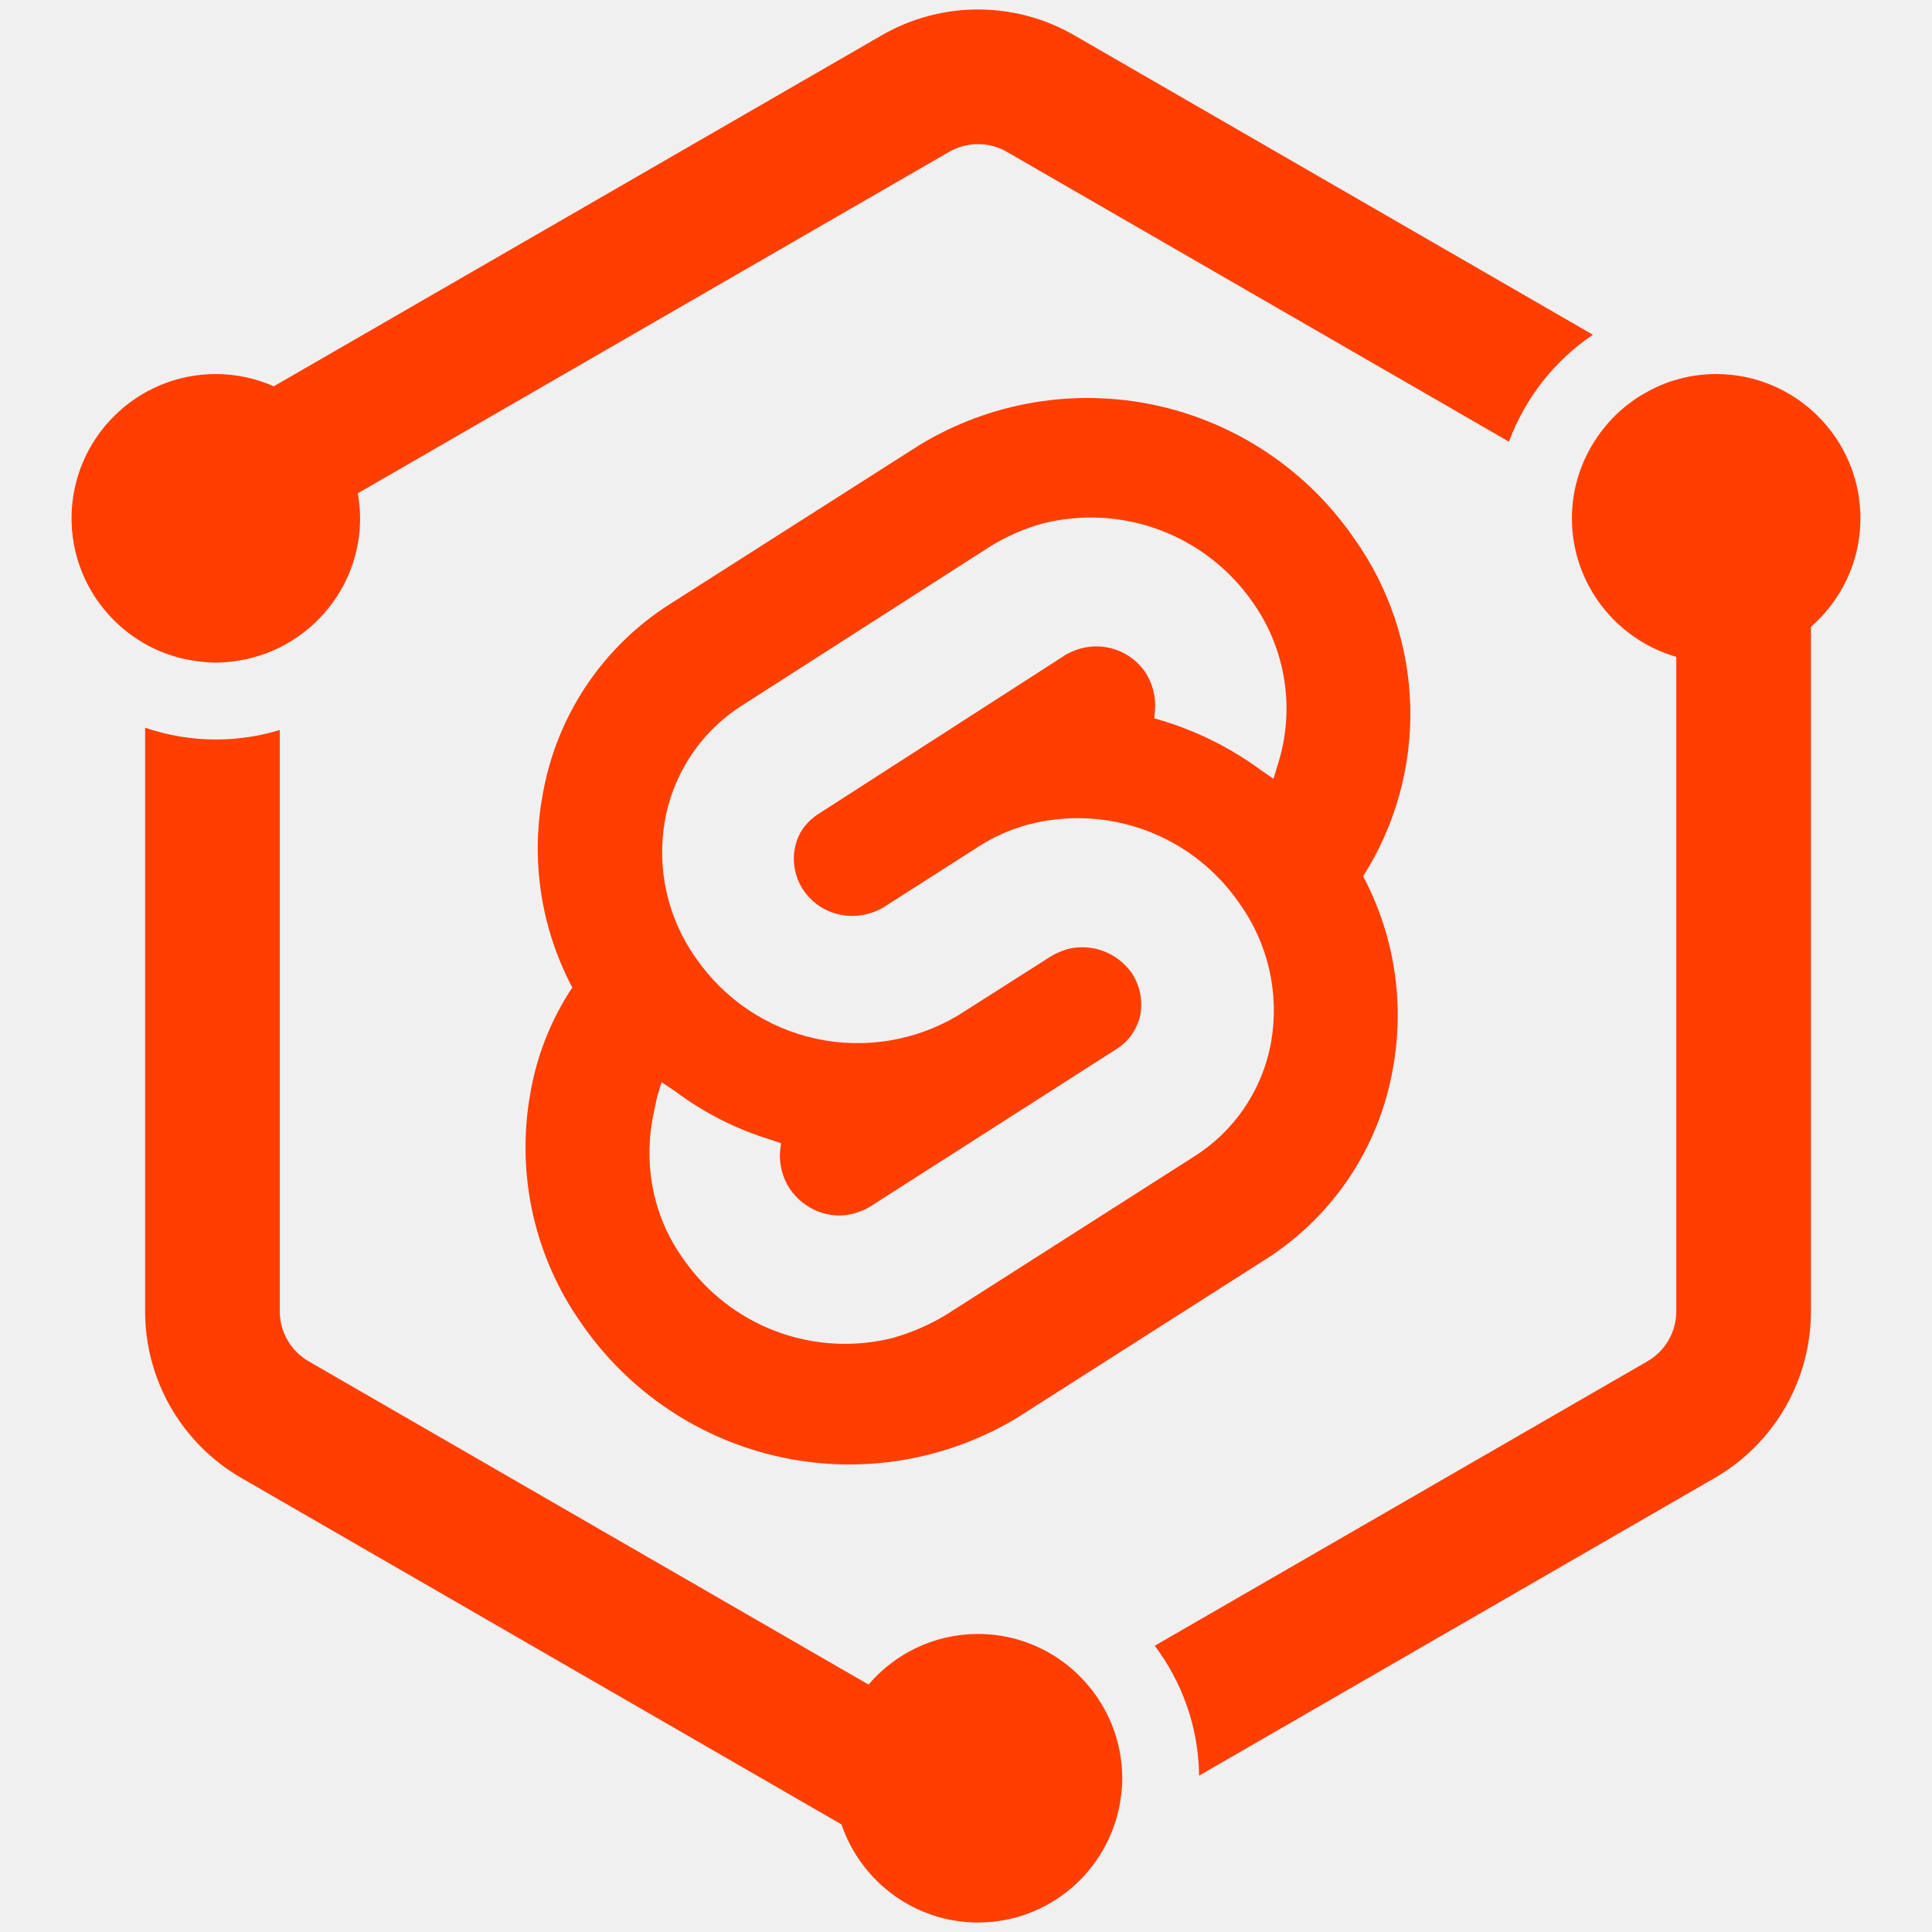
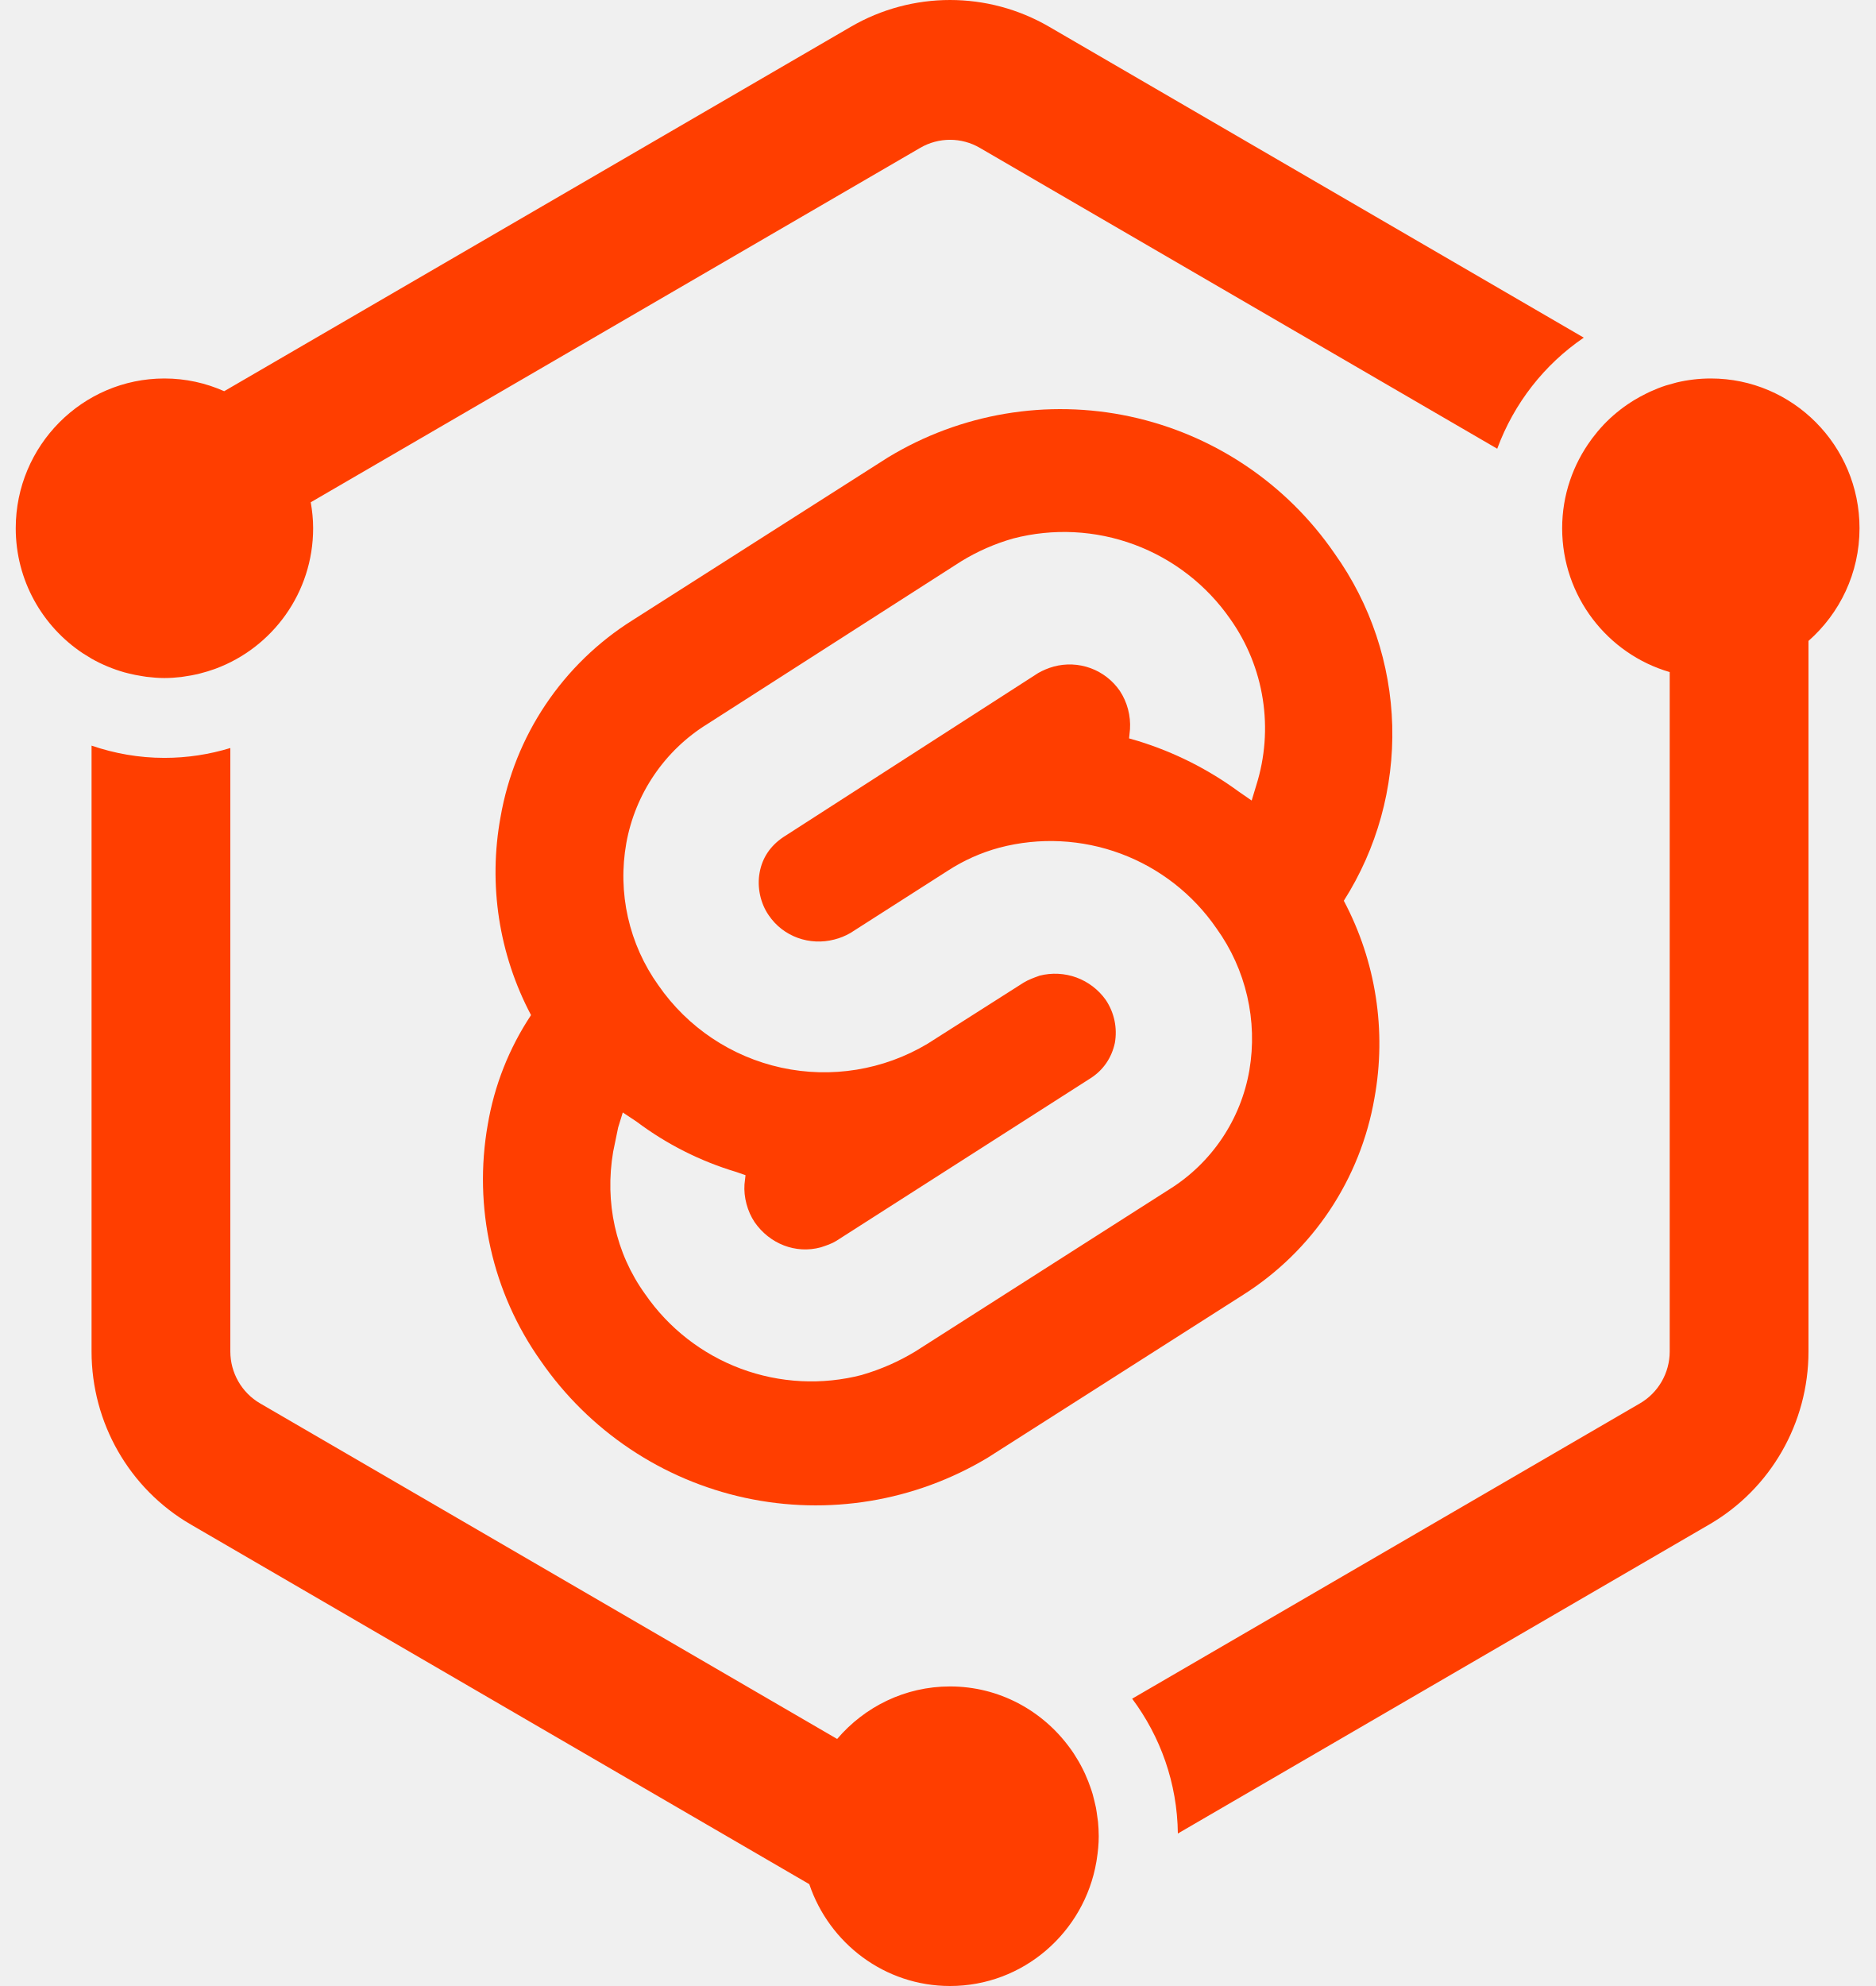
- <svg xmlns="http://www.w3.org/2000/svg" width="54" height="54" viewBox="0 0 217 217" fill="#FF3E00">
-   <path fill-rule="evenodd" clip-rule="evenodd" d="M126.053 199.73C126.053 200.576 125.971 201.401 125.843 202.212C125.827 202.315 125.815 202.416 125.797 202.516C124.472 210.127 117.835 215.935 109.851 215.935C102.732 215.935 96.686 211.312 94.515 204.917L27.1 165.999C20.414 162.139 16.299 155.004 16.299 147.29V81.736C18.796 82.582 21.458 83.061 24.241 83.061C26.739 83.061 29.148 82.682 31.422 81.995V147.29C31.422 149.596 32.661 151.744 34.664 152.899L97.552 189.207C100.526 185.737 104.93 183.526 109.851 183.526C115.205 183.526 119.942 186.143 122.896 190.156C122.949 190.229 123.004 190.299 123.057 190.372C123.263 190.665 123.459 190.964 123.647 191.273C123.719 191.391 123.792 191.506 123.862 191.627C124.028 191.91 124.181 192.201 124.329 192.495C124.41 192.653 124.485 192.811 124.558 192.972C124.686 193.245 124.804 193.521 124.916 193.802C124.997 194.003 125.067 194.204 125.14 194.407C125.23 194.663 125.318 194.922 125.393 195.183C125.469 195.434 125.524 195.685 125.587 195.933C125.644 196.169 125.704 196.402 125.75 196.641C125.813 196.954 125.853 197.271 125.898 197.589C125.92 197.783 125.958 197.966 125.976 198.157C126.023 198.676 126.053 199.198 126.053 199.73ZM208.963 58.216C208.963 63.078 206.805 67.434 203.402 70.405V147.29C203.402 155.004 199.288 162.139 192.6 165.999L134.681 199.437C134.616 193.965 132.767 188.929 129.7 184.848L185.039 152.899C187.039 151.744 188.279 149.596 188.279 147.29V73.776C181.521 71.828 176.556 65.597 176.556 58.216C176.556 54.623 177.749 51.31 179.736 48.622C179.764 48.579 179.797 48.537 179.829 48.494C180.203 47.997 180.605 47.518 181.033 47.066L181.091 47.003C181.98 46.078 182.974 45.264 184.058 44.569C184.171 44.496 184.288 44.431 184.404 44.358C184.833 44.102 185.272 43.859 185.724 43.641C185.857 43.578 185.99 43.51 186.126 43.45C186.69 43.194 187.273 42.958 187.872 42.772C187.875 42.772 187.875 42.772 187.875 42.77C189.418 42.28 191.057 42.012 192.761 42.012C201.697 42.012 208.963 49.279 208.963 58.216ZM16.299 72.325C11.375 69.542 8.037 64.264 8.037 58.216C8.037 49.279 15.305 42.012 24.241 42.012C26.558 42.012 28.756 42.511 30.751 43.389L99.048 3.959C102.388 2.029 106.122 1.065 109.849 1.065C113.581 1.065 117.313 2.029 120.653 3.959L178.913 37.597C174.627 40.489 171.307 44.69 169.485 49.611L113.091 17.056C112.107 16.487 110.986 16.188 109.849 16.188C108.715 16.188 107.595 16.487 106.609 17.056L40.185 55.408C40.346 56.322 40.444 57.255 40.444 58.216C40.444 65.188 36.009 71.128 29.82 73.409C29.773 73.427 29.723 73.447 29.677 73.462C29.183 73.635 28.689 73.788 28.179 73.916C28.076 73.942 27.976 73.972 27.873 73.992C27.406 74.099 26.929 74.185 26.45 74.253C26.32 74.27 26.192 74.295 26.058 74.31C25.461 74.378 24.856 74.421 24.241 74.421C23.581 74.421 22.931 74.368 22.289 74.29C22.118 74.27 21.95 74.24 21.777 74.212C21.285 74.137 20.803 74.042 20.324 73.921C20.178 73.884 20.03 73.851 19.882 73.808C18.62 73.452 17.418 72.958 16.299 72.325Z" />
-   <path d="M152.111 60.498C146.844 52.826 138.85 47.465 129.767 45.513C120.684 43.56 111.2 45.165 103.259 49.997L75.357 67.779C71.586 70.147 68.354 73.284 65.872 76.987C63.39 80.689 61.713 84.873 60.95 89.268C59.593 96.653 60.767 104.281 64.28 110.914C61.88 114.531 60.267 118.615 59.548 122.899C58.758 127.366 58.862 131.946 59.855 136.373C60.848 140.799 62.709 144.983 65.331 148.682C70.61 156.335 78.596 161.689 87.668 163.657C96.74 165.625 106.219 164.06 114.183 159.28L142.104 141.479C145.861 139.102 149.08 135.961 151.552 132.26C154.023 128.558 155.694 124.379 156.455 119.99C157.795 112.628 156.615 105.028 153.106 98.423C156.732 92.723 158.576 86.066 158.398 79.308C158.221 72.549 156.032 65.999 152.111 60.498V60.498ZM100.474 150.226C96.091 151.369 91.464 151.133 87.219 149.552C82.973 147.971 79.315 145.12 76.74 141.385C73.506 136.896 72.321 131.353 73.256 125.848L73.802 123.195L74.306 121.553L75.805 122.55C79.088 125.014 82.78 126.878 86.71 128.055L87.723 128.407L87.607 129.404C87.51 130.791 87.917 132.35 88.717 133.542C90.355 135.903 93.196 137.034 95.94 136.292C96.542 136.097 97.129 135.903 97.633 135.588L125.439 117.806C126.84 116.906 127.738 115.561 128.085 113.961C128.376 112.323 128.019 110.636 127.091 109.257C126.295 108.136 125.179 107.283 123.89 106.809C122.601 106.336 121.199 106.264 119.868 106.604C119.267 106.818 118.624 107.054 118.115 107.365L107.599 114.058C102.8 116.919 97.098 117.849 91.641 116.661C86.185 115.473 81.381 112.256 78.198 107.657C76.607 105.434 75.478 102.913 74.875 100.244C74.273 97.576 74.21 94.813 74.691 92.12C75.174 89.453 76.211 86.917 77.734 84.678C79.257 82.438 81.233 80.544 83.532 79.119L111.278 61.337C113.052 60.25 114.964 59.409 116.964 58.837C121.343 57.699 125.966 57.932 130.209 59.506C134.452 61.079 138.113 63.918 140.698 67.641C142.542 70.243 143.758 73.238 144.251 76.391C144.744 79.545 144.5 82.77 143.539 85.812L143.035 87.473L141.595 86.476C138.273 84.041 134.569 82.181 130.635 80.971L129.64 80.678L129.738 79.681C129.83 78.199 129.441 76.726 128.627 75.484C127.844 74.349 126.729 73.484 125.436 73.009C124.143 72.534 122.735 72.472 121.405 72.831C120.814 72.996 120.246 73.233 119.711 73.535L91.85 91.471C90.448 92.408 89.551 93.716 89.26 95.354C88.968 96.954 89.357 98.712 90.254 100.001C91.85 102.362 94.751 103.359 97.439 102.654C98.046 102.499 98.629 102.262 99.173 101.95L109.805 95.155C111.549 94.016 113.462 93.16 115.472 92.618C119.855 91.466 124.486 91.697 128.733 93.279C132.98 94.861 136.638 97.717 139.207 101.459C140.796 103.672 141.931 106.18 142.546 108.837C143.161 111.494 143.243 114.247 142.788 116.936C142.327 119.596 141.313 122.128 139.81 124.368C138.307 126.609 136.35 128.506 134.066 129.936L106.261 147.677C104.453 148.773 102.508 149.626 100.478 150.215L100.474 150.226Z" />
+ <svg xmlns="http://www.w3.org/2000/svg" width="51" height="54" viewBox="0 0 51 54" fill="none">
+   <g clip-path="url(#clip0_2_114)">
+     <path fill-rule="evenodd" clip-rule="evenodd" d="M2.49 20.274C3.114 20.487 3.778 20.607 4.472 20.607C5.096 20.607 5.697 20.512 6.264 20.339V36.748C6.264 37.328 6.574 37.868 7.073 38.158L22.767 47.283C23.51 46.411 24.609 45.855 25.837 45.855C27.173 45.855 28.355 46.513 29.092 47.522C29.105 47.54 29.119 47.558 29.132 47.576C29.184 47.649 29.233 47.725 29.279 47.803L29.333 47.891C29.375 47.963 29.413 48.035 29.45 48.109C29.47 48.149 29.489 48.189 29.508 48.229C29.539 48.298 29.568 48.367 29.596 48.438C29.616 48.488 29.634 48.539 29.652 48.59C29.675 48.654 29.697 48.719 29.716 48.785C29.734 48.848 29.748 48.911 29.764 48.974L29.805 49.151C29.82 49.23 29.83 49.31 29.841 49.39C29.847 49.438 29.856 49.485 29.861 49.532C29.873 49.663 29.881 49.794 29.881 49.928C29.881 50.141 29.86 50.347 29.828 50.552L29.816 50.627C29.486 52.541 27.829 54 25.837 54C24.06 54 22.551 52.839 22.009 51.231L5.186 41.45C3.517 40.481 2.49 38.688 2.49 36.748V20.274ZM46.527 10.291C48.757 10.291 50.571 12.117 50.571 14.363C50.571 15.585 50.032 16.679 49.183 17.427V36.748C49.183 38.688 48.156 40.481 46.487 41.45L32.033 49.854C32.017 48.479 31.556 47.214 30.79 46.188L44.6 38.158C45.1 37.868 45.409 37.328 45.409 36.748V18.274C43.722 17.784 42.484 16.218 42.484 14.363C42.484 13.46 42.781 12.628 43.277 11.952C43.284 11.941 43.292 11.931 43.3 11.92C43.394 11.795 43.494 11.674 43.601 11.561L43.615 11.545C43.837 11.313 44.085 11.108 44.356 10.934C44.384 10.915 44.413 10.898 44.442 10.88C44.549 10.816 44.659 10.755 44.772 10.7C44.805 10.684 44.838 10.667 44.871 10.652C45.013 10.588 45.157 10.529 45.307 10.481L45.601 10.399C45.899 10.329 46.209 10.291 46.527 10.291ZM25.837 0C26.768 0 27.698 0.242 28.532 0.727L43.072 9.181C42.002 9.908 41.174 10.964 40.718 12.201L26.645 4.019C26.4 3.876 26.12 3.801 25.837 3.801C25.553 3.801 25.274 3.876 25.028 4.019L8.451 13.657C8.491 13.887 8.516 14.122 8.516 14.363C8.516 16.115 7.41 17.608 5.865 18.181C5.853 18.186 5.841 18.191 5.829 18.194C5.706 18.238 5.582 18.276 5.455 18.308L5.379 18.328C5.263 18.355 5.143 18.376 5.024 18.393L4.926 18.408C4.777 18.425 4.626 18.436 4.472 18.436C4.308 18.436 4.146 18.422 3.986 18.403C3.943 18.397 3.901 18.39 3.858 18.383C3.735 18.364 3.614 18.34 3.495 18.31C3.458 18.301 3.422 18.292 3.385 18.282C3.07 18.192 2.77 18.068 2.49 17.909L2.25 17.761C1.154 17.032 0.428 15.782 0.428 14.363C0.428 12.117 2.243 10.291 4.472 10.291C5.051 10.291 5.6 10.416 6.097 10.637L23.141 0.727C23.975 0.242 24.906 0 25.837 0Z" fill="#FF3E00" />
+     <path d="M36.298 15.055C34.988 13.146 32.998 11.812 30.738 11.326C28.478 10.84 26.118 11.239 24.142 12.442L17.198 16.867C16.26 17.456 15.456 18.237 14.838 19.158C14.22 20.079 13.803 21.12 13.613 22.214C13.275 24.052 13.568 25.95 14.442 27.601C13.844 28.501 13.443 29.517 13.264 30.583C13.068 31.695 13.094 32.834 13.341 33.936C13.588 35.038 14.051 36.079 14.703 36.999C16.017 38.904 18.004 40.236 20.262 40.726C22.519 41.215 24.878 40.826 26.86 39.636L33.808 35.207C34.743 34.615 35.544 33.834 36.159 32.913C36.774 31.991 37.19 30.951 37.379 29.859C37.713 28.027 37.419 26.136 36.546 24.492C37.448 23.074 37.907 21.417 37.863 19.736C37.819 18.054 37.274 16.424 36.298 15.055ZM23.448 37.383C22.358 37.668 21.206 37.609 20.15 37.216C19.093 36.822 18.183 36.113 17.542 35.183C16.738 34.066 16.443 32.687 16.675 31.317L16.811 30.657L16.937 30.248L17.31 30.496C18.127 31.11 19.045 31.573 20.023 31.866L20.275 31.954L20.247 32.202C20.222 32.547 20.324 32.935 20.523 33.232C20.93 33.819 21.637 34.101 22.32 33.916C22.47 33.867 22.616 33.819 22.742 33.741L29.661 29.316C30.01 29.092 30.233 28.757 30.319 28.359C30.392 27.951 30.303 27.532 30.072 27.188C29.874 26.909 29.596 26.697 29.276 26.579C28.955 26.462 28.606 26.444 28.275 26.528C28.125 26.581 27.965 26.64 27.838 26.718L25.221 28.383C24.027 29.095 22.608 29.326 21.251 29.031C19.893 28.735 18.697 27.935 17.905 26.79C17.509 26.237 17.228 25.61 17.078 24.945C16.928 24.282 16.913 23.594 17.033 22.924C17.153 22.26 17.411 21.629 17.79 21.072C18.169 20.515 18.66 20.043 19.233 19.689L26.137 15.264C26.578 14.993 27.054 14.784 27.552 14.642C28.642 14.358 29.792 14.416 30.848 14.808C31.904 15.2 32.815 15.906 33.458 16.832C33.917 17.48 34.22 18.225 34.342 19.01C34.465 19.795 34.404 20.597 34.165 21.354L34.04 21.767L33.681 21.519C32.855 20.914 31.933 20.451 30.954 20.149L30.706 20.077L30.731 19.829C30.754 19.46 30.657 19.093 30.454 18.784C30.259 18.502 29.982 18.286 29.66 18.168C29.338 18.05 28.988 18.035 28.657 18.124C28.51 18.165 28.369 18.224 28.236 18.299L21.302 22.762C20.954 22.996 20.73 23.321 20.658 23.729C20.585 24.127 20.682 24.564 20.905 24.885C21.302 25.473 22.024 25.721 22.693 25.545C22.844 25.507 22.989 25.448 23.125 25.37L25.77 23.679C26.204 23.396 26.68 23.183 27.181 23.048C28.271 22.761 29.424 22.819 30.481 23.212C31.538 23.606 32.448 24.317 33.087 25.248C33.483 25.799 33.765 26.423 33.918 27.084C34.071 27.745 34.092 28.43 33.978 29.099C33.864 29.761 33.611 30.391 33.237 30.949C32.863 31.506 32.376 31.979 31.808 32.334L24.889 36.749C24.439 37.022 23.955 37.234 23.45 37.381L23.448 37.383Z" fill="#FF3E00" />
+   </g>
+   <defs>
+     <clipPath id="clip0_2_114">
+       <rect width="50.143" height="54" fill="white" transform="translate(0.428345)" />
+     </clipPath>
+   </defs>
</svg>
